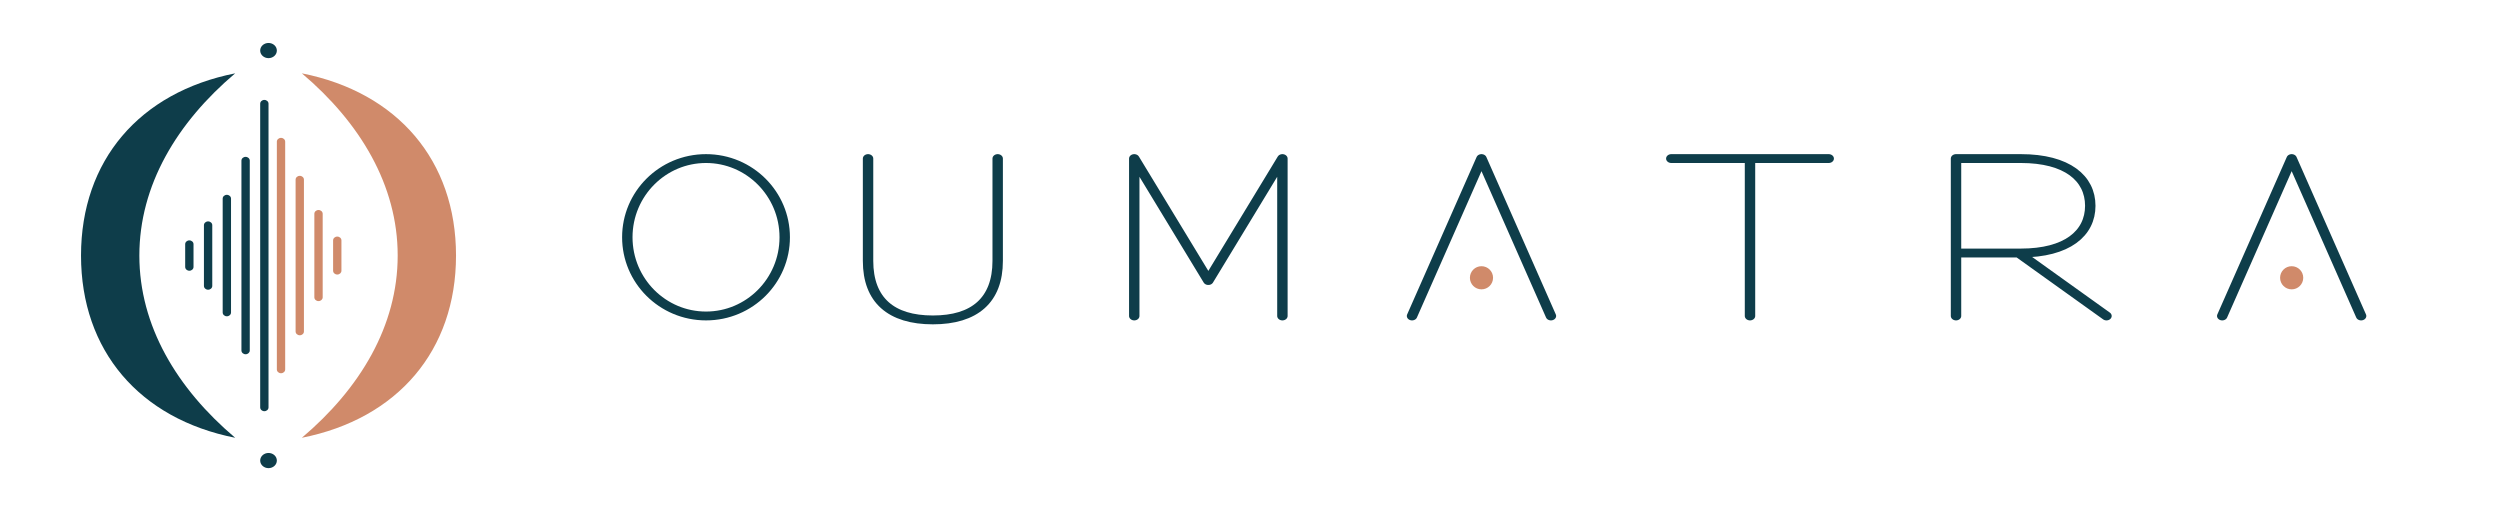
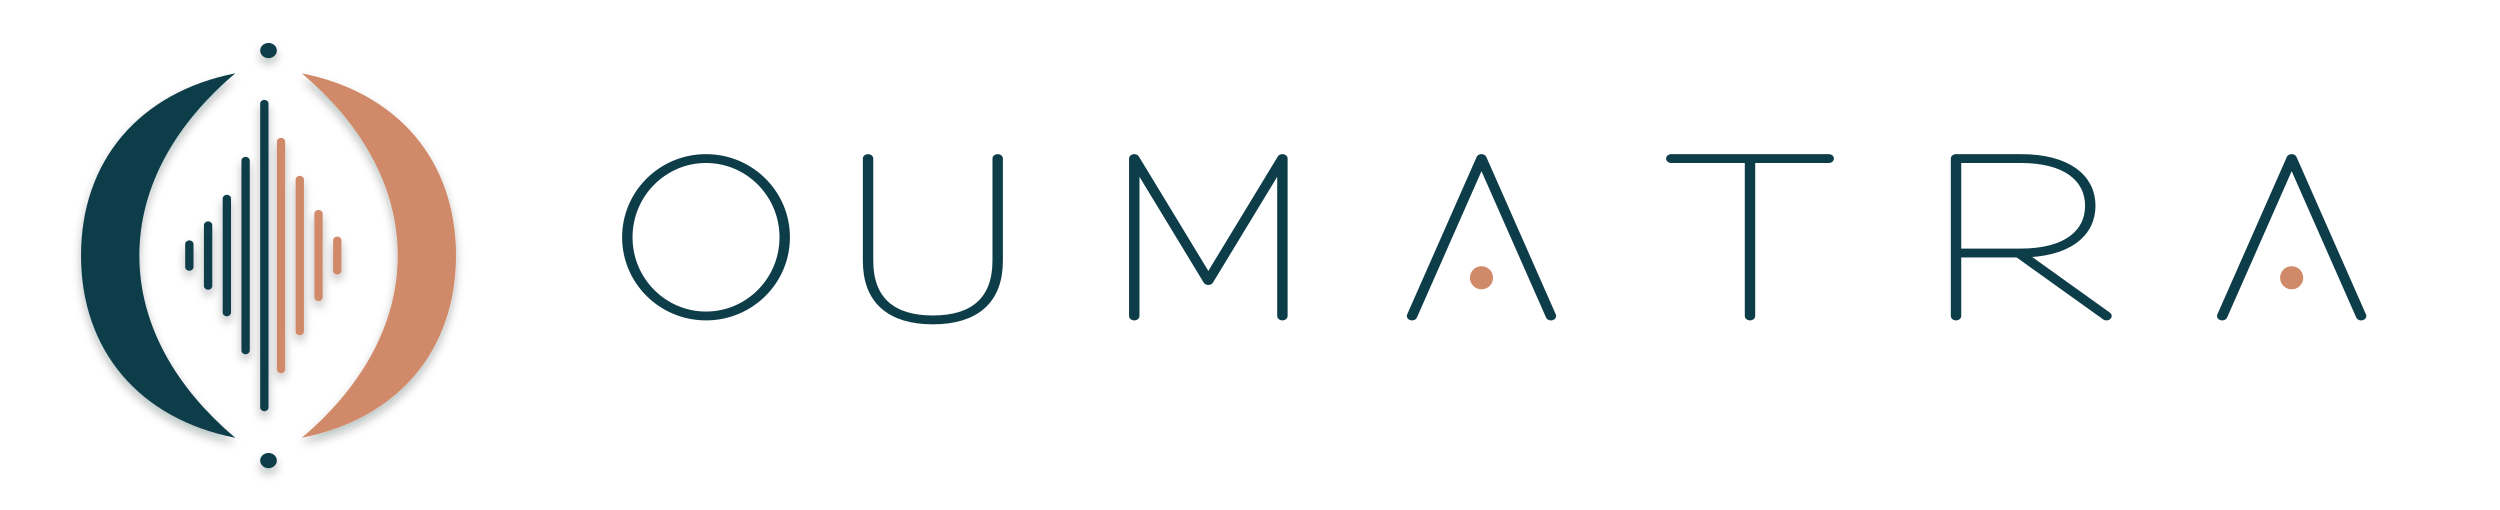
<svg xmlns="http://www.w3.org/2000/svg" viewBox="0 0 1080 220" role="img" aria-labelledby="title">
-   <g transform="translate(8 12) scale(.9 .82)">
+   <defs>
+     <filter id="symbol-depth" x="-25%" y="-25%" width="150%" height="160%">
+       <feDropShadow dx="0" dy="3" stdDeviation="2.4" flood-color="#061C22" flood-opacity=".28" />
+     </filter>
+   </defs>
+   <g transform="translate(8 12) scale(.9 .82)" filter="url(#symbol-depth)">
    <path fill="#0E3D4A" d="M104 24C58 34 30 70 30 120s28 86 74 96C76 190 58 157 58 120s18-70 46-96Z" />
    <path fill="#D08A6A" d="M136 24c46 10 74 46 74 96s-28 86-74 96c28-26 46-59 46-96s-18-70-46-96Z" />
    <g fill="#0E3D4A">
      <rect x="80" y="112" width="4" height="16" rx="2" />
      <rect x="89" y="102" width="4" height="36" rx="2" />
      <rect x="98" y="88" width="4" height="64" rx="2" />
      <rect x="107" y="68" width="4" height="104" rx="2" />
      <rect x="116" y="38" width="4" height="164" rx="2" />
    </g>
    <g fill="#D08A6A">
      <rect x="124" y="58" width="4" height="124" rx="2" />
      <rect x="133" y="78" width="4" height="84" rx="2" />
      <rect x="142" y="96" width="4" height="48" rx="2" />
      <rect x="151" y="110" width="4" height="20" rx="2" />
    </g>
    <circle cx="120" cy="12" r="4" fill="#0E3D4A" />
    <circle cx="120" cy="228" r="4" fill="#0E3D4A" />
  </g>
  <g transform="translate(270 43) scale(1 .85)" fill="none" stroke="#0E3D4A" stroke-width="4.5" stroke-linecap="round" stroke-linejoin="round">
    <ellipse cx="35" cy="70" rx="34" ry="40" />
    <path d="M105 30v52c0 20 10 30 28 30s28-10 28-30V30M220 110V30l32 62 32-62v80M340 110l30-80 30 80M452 30h68m-34 0v80M575 110V30h28c20 0 30 10 30 24s-10 24-30 24h-28m27 0 38 32M690 110l30-80 30 80" />
  </g>
  <g fill="#D08A6A">
    <circle cx="640" cy="120" r="5" />
    <circle cx="990" cy="120" r="5" />
  </g>
</svg>
